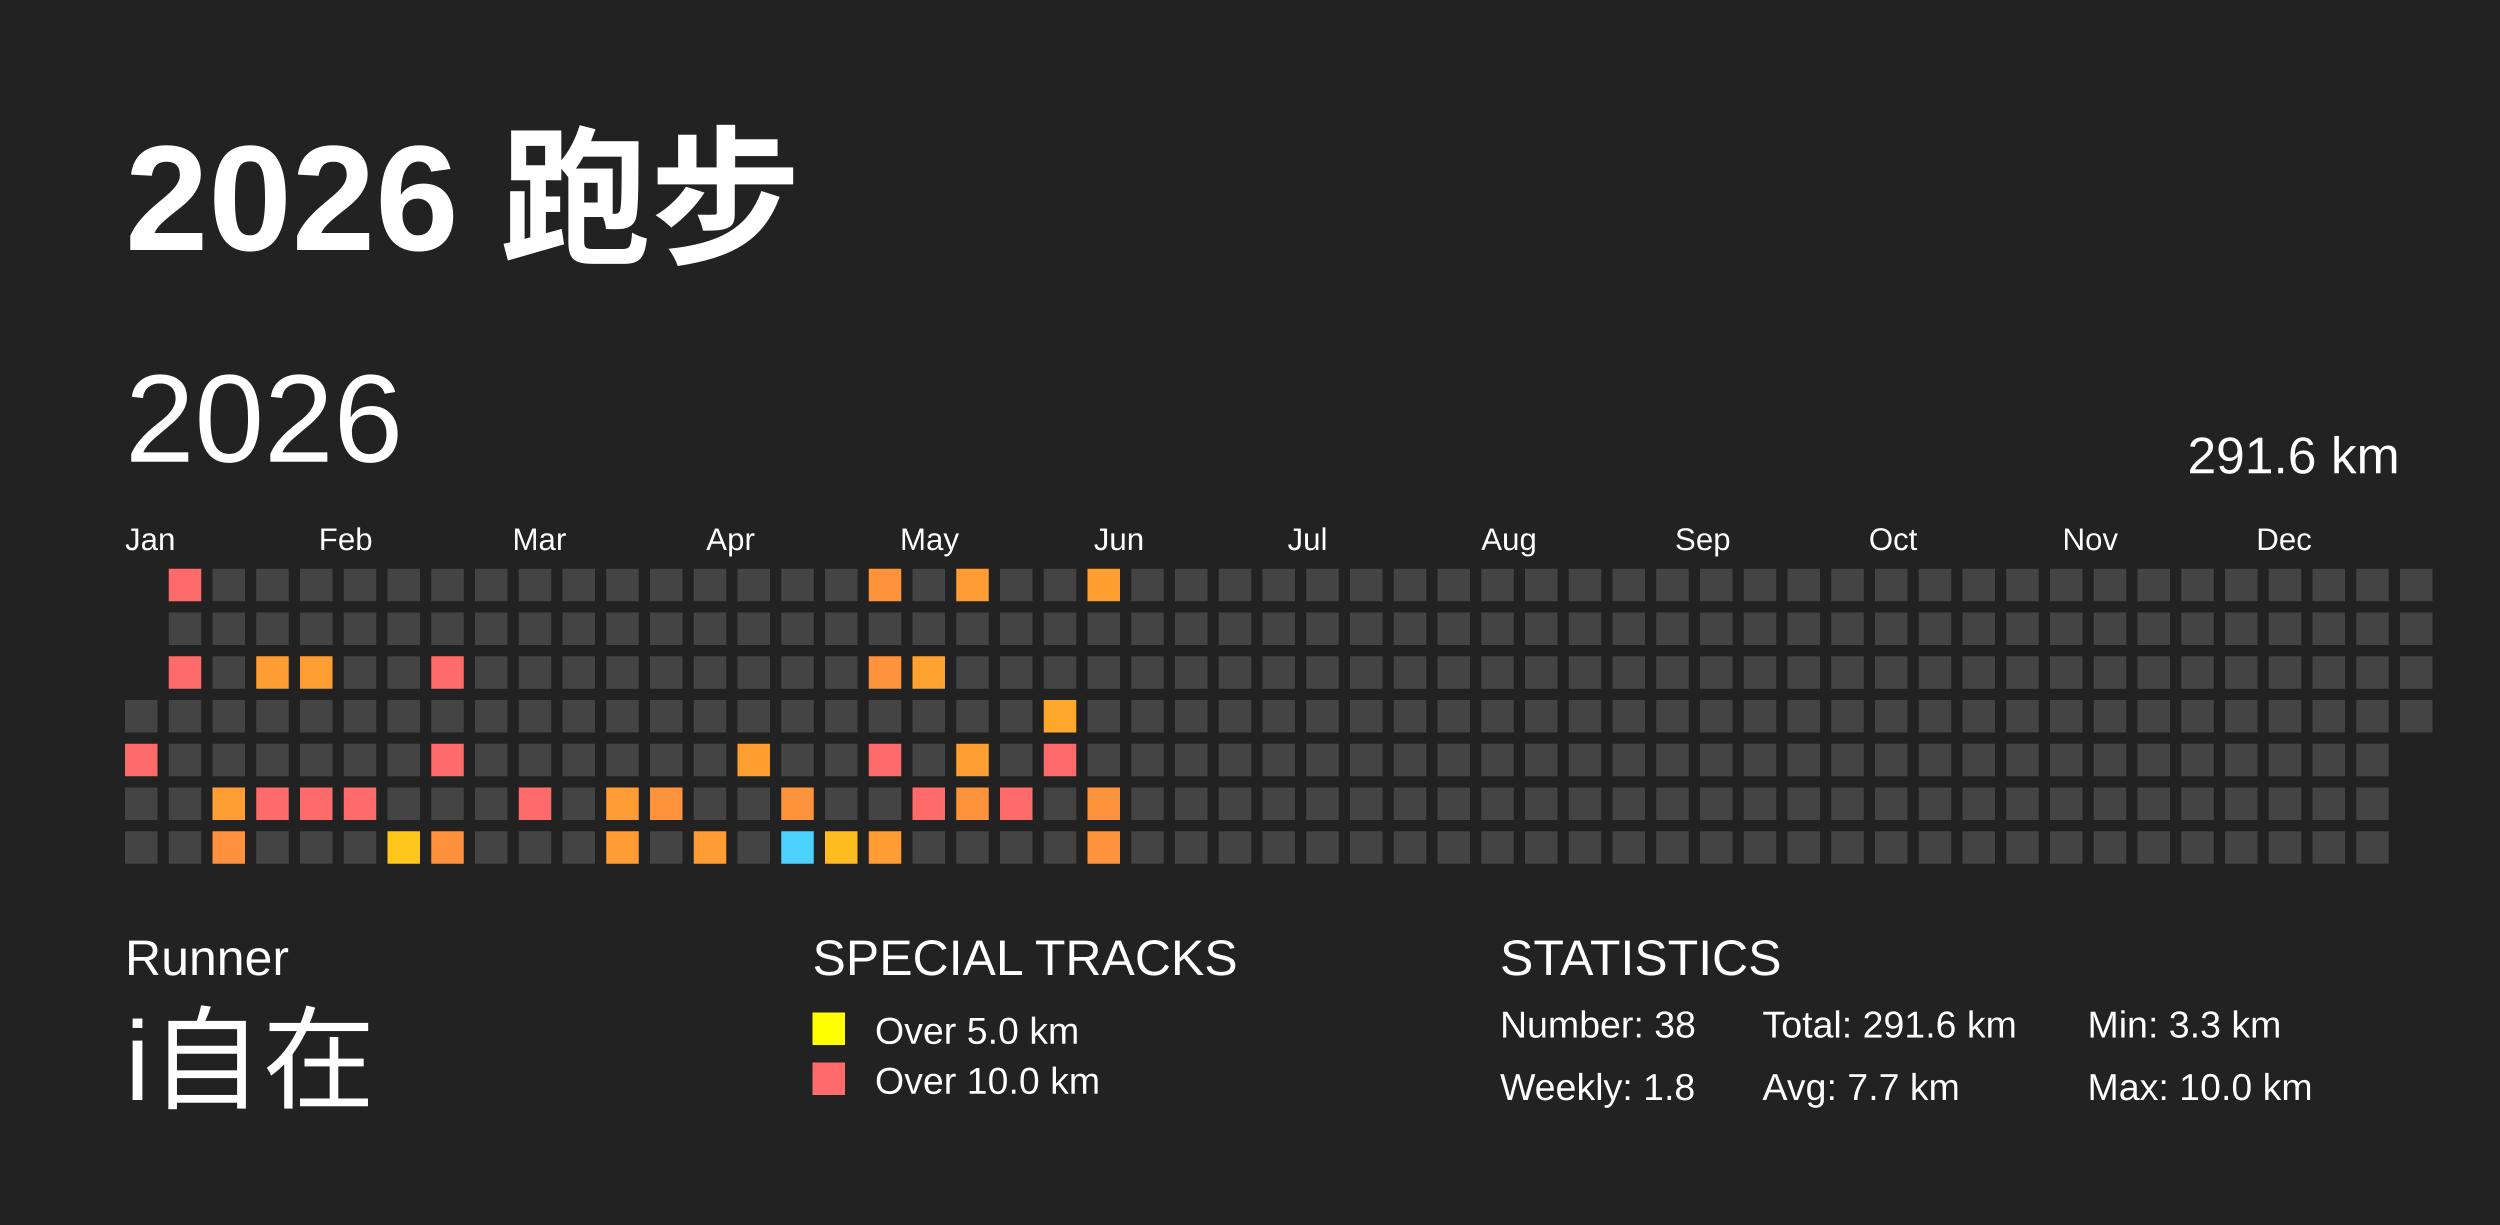
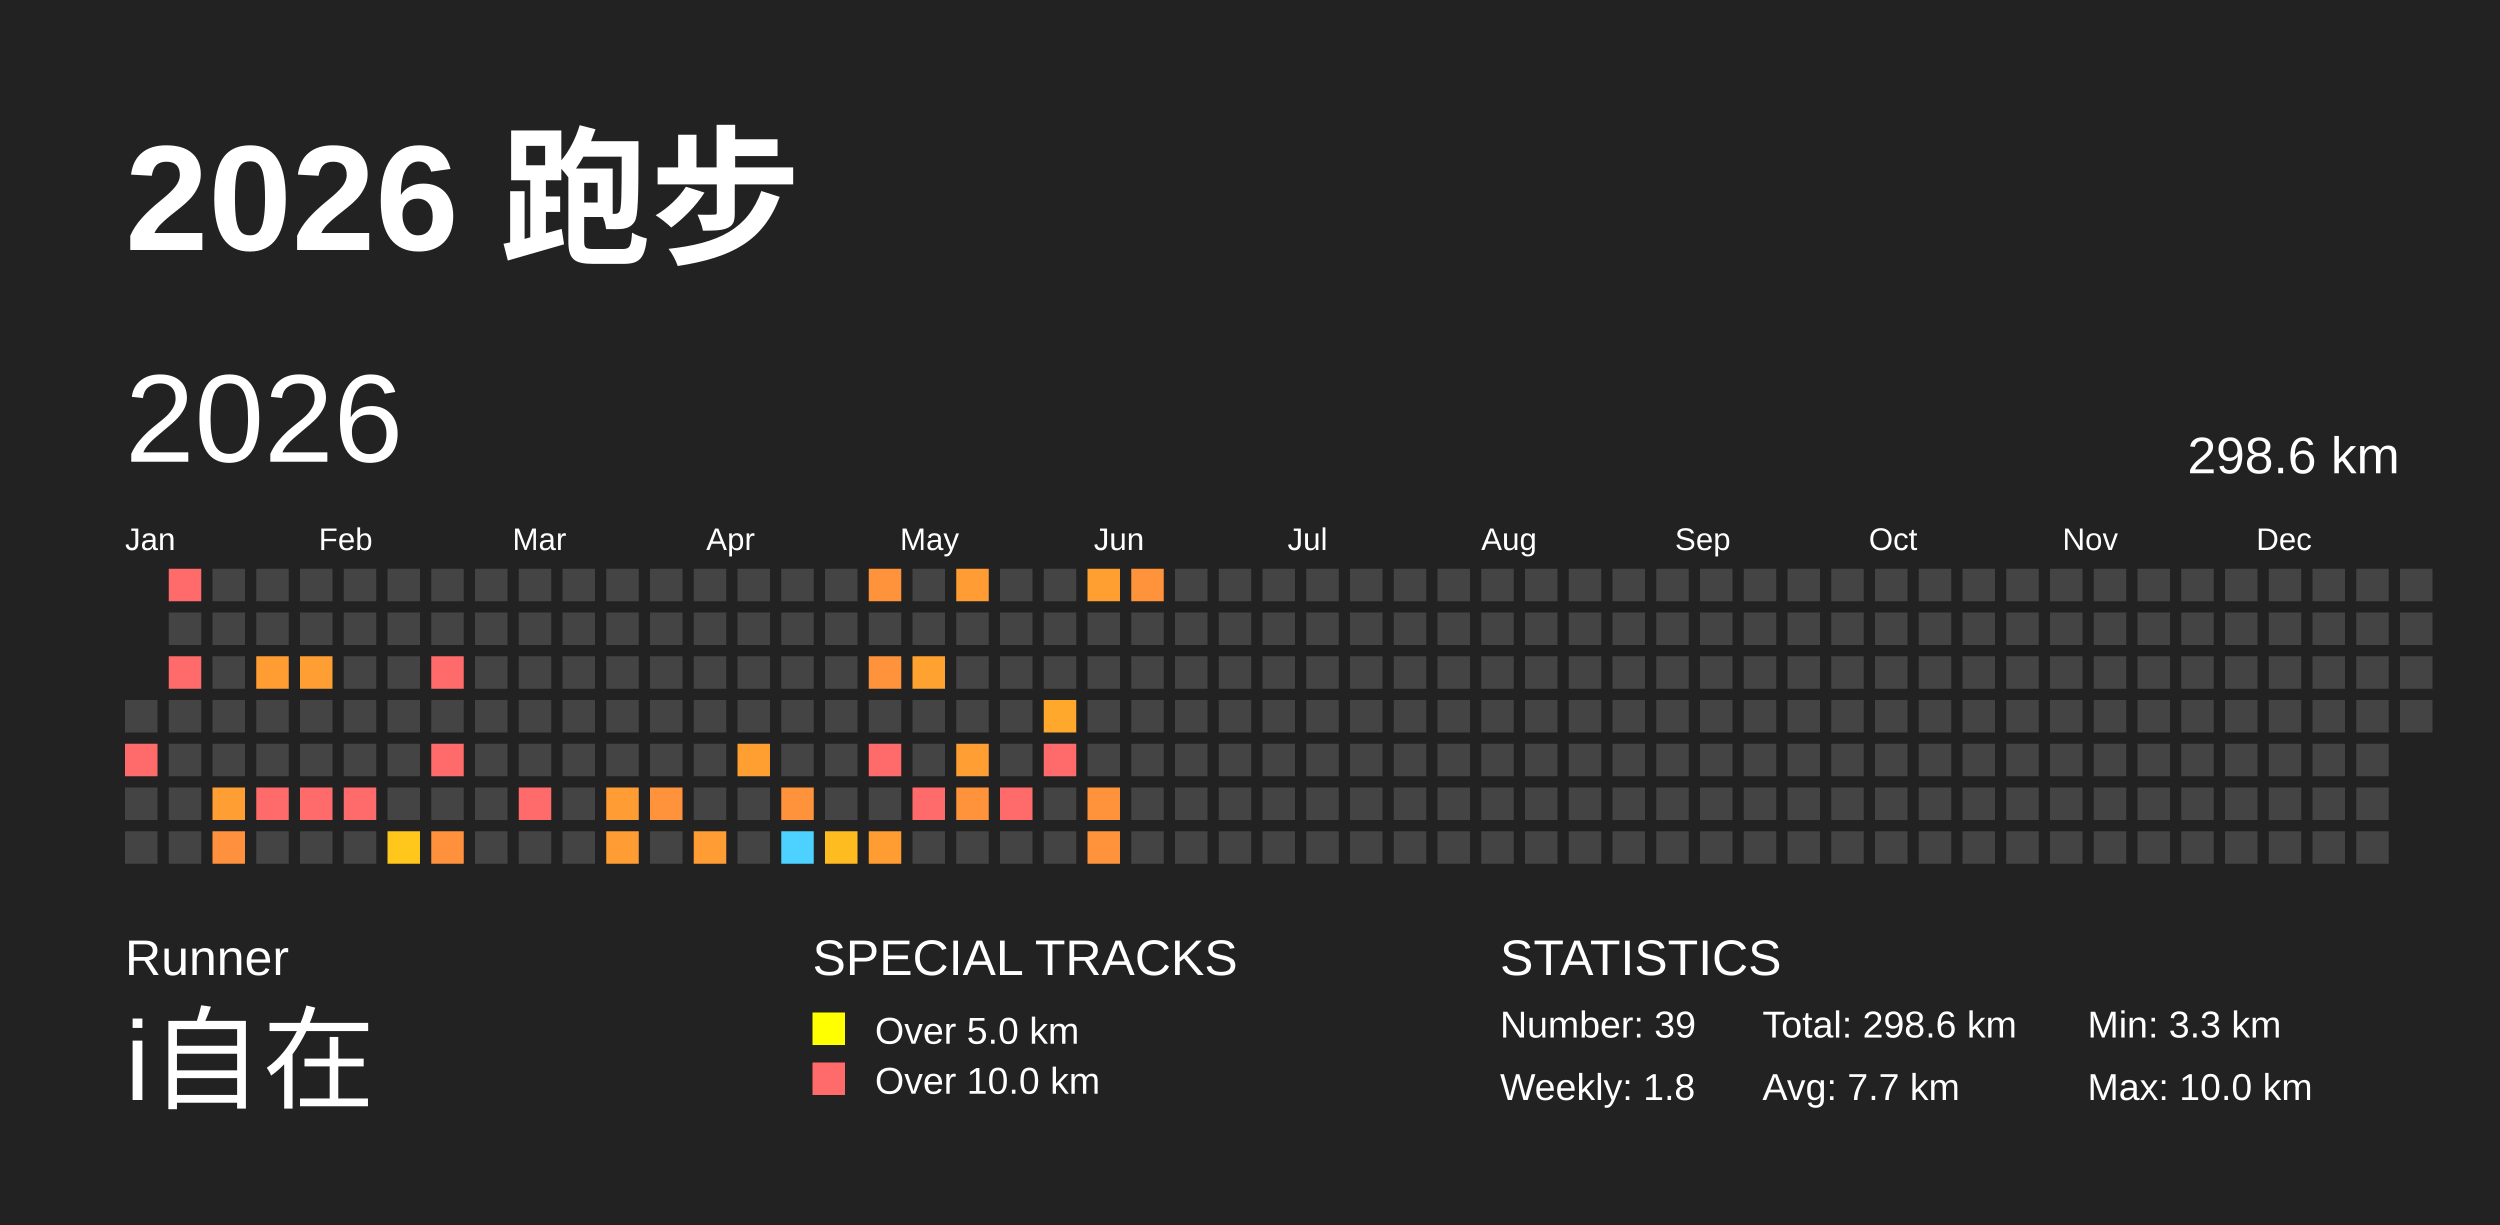
<svg xmlns="http://www.w3.org/2000/svg" baseProfile="full" height="98mm" version="1.1" viewBox="0,0,200,98" width="200mm">
  <defs />
  <rect fill="#222222" height="98" width="200" x="0" y="0" />
  <text fill="#FFFFFF" style="font-size:12px; font-family:Arial; font-weight:bold;" x="10" y="20">2026 跑步</text>
  <text fill="#FFFFFF" style="font-size:4px; font-family:Arial" x="10" y="78">Runner</text>
  <text fill="#FFFFFF" style="font-size:9px; font-family:Arial" x="10" y="88">i自在</text>
  <text fill="#FFFFFF" style="font-size:4px; font-family:Arial" x="65" y="78">SPECIAL TRACKS</text>
  <rect fill="#FFFF00" height="2.6" width="2.6" x="65" y="81" />
  <text fill="#FFFFFF" style="font-size:3px; font-family:Arial" x="70" y="83.5">Over 5.0 km</text>
  <rect fill="#FF6B6B" height="2.6" width="2.6" x="65" y="85" />
  <text fill="#FFFFFF" style="font-size:3px; font-family:Arial" x="70" y="87.5">Over 10.0 km</text>
  <text fill="#FFFFFF" style="font-size:4px; font-family:Arial" x="120" y="78">STATISTICS</text>
-   <text fill="#FFFFFF" style="font-size:3px; font-family:Arial" x="120" y="83">Number: 38</text>
+   <text fill="#FFFFFF" style="font-size:3px; font-family:Arial" x="120" y="83">Number: 39</text>
  <text fill="#FFFFFF" style="font-size:3px; font-family:Arial" x="120" y="88">Weekly: 1.8</text>
-   <text fill="#FFFFFF" style="font-size:3px; font-family:Arial" x="141" y="83">Total: 291.6 km</text>
+   <text fill="#FFFFFF" style="font-size:3px; font-family:Arial" x="141" y="83">Total: 298.6 km</text>
  <text fill="#FFFFFF" style="font-size:3px; font-family:Arial" x="141" y="88">Avg: 7.7 km</text>
  <text fill="#FFFFFF" style="font-size:3px; font-family:Arial" x="167" y="83">Min: 3.3 km</text>
  <text fill="#FFFFFF" style="font-size:3px; font-family:Arial" x="167" y="88">Max: 10.0 km</text>
  <text dominant-baseline="hanging" fill="#FFFFFF" style="font-size:10.0px; font-family:Arial;" x="10" y="30">2026</text>
-   <text dominant-baseline="hanging" fill="#FFFFFF" style="font-size:4.125px; font-family:Arial;" x="175" y="35">291.6 km</text>
+   <text dominant-baseline="hanging" fill="#FFFFFF" style="font-size:4.125px; font-family:Arial;" x="175" y="35">298.6 km</text>
  <text fill="#FFFFFF" style="font-size:2.5px; font-family:Arial" x="10.0" y="44">Jan</text>
  <text fill="#FFFFFF" style="font-size:2.5px; font-family:Arial" x="25.5" y="44">Feb</text>
  <text fill="#FFFFFF" style="font-size:2.5px; font-family:Arial" x="41.0" y="44">Mar</text>
  <text fill="#FFFFFF" style="font-size:2.5px; font-family:Arial" x="56.5" y="44">Apr</text>
  <text fill="#FFFFFF" style="font-size:2.5px; font-family:Arial" x="72.0" y="44">May</text>
  <text fill="#FFFFFF" style="font-size:2.5px; font-family:Arial" x="87.5" y="44">Jun</text>
  <text fill="#FFFFFF" style="font-size:2.5px; font-family:Arial" x="103.0" y="44">Jul</text>
  <text fill="#FFFFFF" style="font-size:2.5px; font-family:Arial" x="118.5" y="44">Aug</text>
  <text fill="#FFFFFF" style="font-size:2.5px; font-family:Arial" x="134.0" y="44">Sep</text>
  <text fill="#FFFFFF" style="font-size:2.5px; font-family:Arial" x="149.5" y="44">Oct</text>
  <text fill="#FFFFFF" style="font-size:2.5px; font-family:Arial" x="165.0" y="44">Nov</text>
  <text fill="#FFFFFF" style="font-size:2.5px; font-family:Arial" x="180.5" y="44">Dec</text>
  <rect fill="#444444" height="2.6" width="2.6" x="10.0" y="56.0" />
  <rect fill="#FF6B6B" height="2.6" width="2.6" x="10.0" y="59.5" />
  <rect fill="#444444" height="2.6" width="2.6" x="10.0" y="63.0" />
  <rect fill="#444444" height="2.6" width="2.6" x="10.0" y="66.5" />
  <rect fill="#FF6B6B" height="2.6" width="2.6" x="13.5" y="45.5" />
  <rect fill="#444444" height="2.6" width="2.6" x="13.5" y="49.0" />
  <rect fill="#FF6B6B" height="2.6" width="2.6" x="13.5" y="52.5" />
  <rect fill="#444444" height="2.6" width="2.6" x="13.5" y="56.0" />
  <rect fill="#444444" height="2.6" width="2.6" x="13.5" y="59.5" />
  <rect fill="#444444" height="2.6" width="2.6" x="13.5" y="63.0" />
  <rect fill="#444444" height="2.6" width="2.6" x="13.5" y="66.5" />
  <rect fill="#444444" height="2.6" width="2.6" x="17.0" y="45.5" />
  <rect fill="#444444" height="2.6" width="2.6" x="17.0" y="49.0" />
  <rect fill="#444444" height="2.6" width="2.6" x="17.0" y="52.5" />
  <rect fill="#444444" height="2.6" width="2.6" x="17.0" y="56.0" />
  <rect fill="#444444" height="2.6" width="2.6" x="17.0" y="59.5" />
  <rect fill="#ff9e33" height="2.6" width="2.6" x="17.0" y="63.0" />
  <rect fill="#ff903d" height="2.6" width="2.6" x="17.0" y="66.5" />
  <rect fill="#444444" height="2.6" width="2.6" x="20.5" y="45.5" />
  <rect fill="#444444" height="2.6" width="2.6" x="20.5" y="49.0" />
  <rect fill="#ff9d33" height="2.6" width="2.6" x="20.5" y="52.5" />
  <rect fill="#444444" height="2.6" width="2.6" x="20.5" y="56.0" />
  <rect fill="#444444" height="2.6" width="2.6" x="20.5" y="59.5" />
  <rect fill="#FF6B6B" height="2.6" width="2.6" x="20.5" y="63.0" />
  <rect fill="#444444" height="2.6" width="2.6" x="20.5" y="66.5" />
  <rect fill="#444444" height="2.6" width="2.6" x="24.0" y="45.5" />
  <rect fill="#444444" height="2.6" width="2.6" x="24.0" y="49.0" />
  <rect fill="#ff9e33" height="2.6" width="2.6" x="24.0" y="52.5" />
  <rect fill="#444444" height="2.6" width="2.6" x="24.0" y="56.0" />
  <rect fill="#444444" height="2.6" width="2.6" x="24.0" y="59.5" />
  <rect fill="#FF6B6B" height="2.6" width="2.6" x="24.0" y="63.0" />
  <rect fill="#444444" height="2.6" width="2.6" x="24.0" y="66.5" />
  <rect fill="#444444" height="2.6" width="2.6" x="27.5" y="45.5" />
  <rect fill="#444444" height="2.6" width="2.6" x="27.5" y="49.0" />
  <rect fill="#444444" height="2.6" width="2.6" x="27.5" y="52.5" />
  <rect fill="#444444" height="2.6" width="2.6" x="27.5" y="56.0" />
  <rect fill="#444444" height="2.6" width="2.6" x="27.5" y="59.5" />
  <rect fill="#FF6B6B" height="2.6" width="2.6" x="27.5" y="63.0" />
  <rect fill="#444444" height="2.6" width="2.6" x="27.5" y="66.5" />
  <rect fill="#444444" height="2.6" width="2.6" x="31.0" y="45.5" />
  <rect fill="#444444" height="2.6" width="2.6" x="31.0" y="49.0" />
  <rect fill="#444444" height="2.6" width="2.6" x="31.0" y="52.5" />
  <rect fill="#444444" height="2.6" width="2.6" x="31.0" y="56.0" />
  <rect fill="#444444" height="2.6" width="2.6" x="31.0" y="59.5" />
  <rect fill="#444444" height="2.6" width="2.6" x="31.0" y="63.0" />
  <rect fill="#ffc61b" height="2.6" width="2.6" x="31.0" y="66.5" />
  <rect fill="#444444" height="2.6" width="2.6" x="34.5" y="45.5" />
  <rect fill="#444444" height="2.6" width="2.6" x="34.5" y="49.0" />
  <rect fill="#FF6B6B" height="2.6" width="2.6" x="34.5" y="52.5" />
  <rect fill="#444444" height="2.6" width="2.6" x="34.5" y="56.0" />
  <rect fill="#FF6B6B" height="2.6" width="2.6" x="34.5" y="59.5" />
  <rect fill="#444444" height="2.6" width="2.6" x="34.5" y="63.0" />
  <rect fill="#ff913d" height="2.6" width="2.6" x="34.5" y="66.5" />
  <rect fill="#444444" height="2.6" width="2.6" x="38.0" y="45.5" />
  <rect fill="#444444" height="2.6" width="2.6" x="38.0" y="49.0" />
  <rect fill="#444444" height="2.6" width="2.6" x="38.0" y="52.5" />
  <rect fill="#444444" height="2.6" width="2.6" x="38.0" y="56.0" />
  <rect fill="#444444" height="2.6" width="2.6" x="38.0" y="59.5" />
  <rect fill="#444444" height="2.6" width="2.6" x="38.0" y="63.0" />
  <rect fill="#444444" height="2.6" width="2.6" x="38.0" y="66.5" />
  <rect fill="#444444" height="2.6" width="2.6" x="41.5" y="45.5" />
  <rect fill="#444444" height="2.6" width="2.6" x="41.5" y="49.0" />
  <rect fill="#444444" height="2.6" width="2.6" x="41.5" y="52.5" />
  <rect fill="#444444" height="2.6" width="2.6" x="41.5" y="56.0" />
  <rect fill="#444444" height="2.6" width="2.6" x="41.5" y="59.5" />
  <rect fill="#FF6B6B" height="2.6" width="2.6" x="41.5" y="63.0" />
  <rect fill="#444444" height="2.6" width="2.6" x="41.5" y="66.5" />
  <rect fill="#444444" height="2.6" width="2.6" x="45.0" y="45.5" />
  <rect fill="#444444" height="2.6" width="2.6" x="45.0" y="49.0" />
  <rect fill="#444444" height="2.6" width="2.6" x="45.0" y="52.5" />
  <rect fill="#444444" height="2.6" width="2.6" x="45.0" y="56.0" />
  <rect fill="#444444" height="2.6" width="2.6" x="45.0" y="59.5" />
  <rect fill="#444444" height="2.6" width="2.6" x="45.0" y="63.0" />
  <rect fill="#444444" height="2.6" width="2.6" x="45.0" y="66.5" />
  <rect fill="#444444" height="2.6" width="2.6" x="48.5" y="45.5" />
  <rect fill="#444444" height="2.6" width="2.6" x="48.5" y="49.0" />
  <rect fill="#444444" height="2.6" width="2.6" x="48.5" y="52.5" />
  <rect fill="#444444" height="2.6" width="2.6" x="48.5" y="56.0" />
  <rect fill="#444444" height="2.6" width="2.6" x="48.5" y="59.5" />
  <rect fill="#ff9c34" height="2.6" width="2.6" x="48.5" y="63.0" />
  <rect fill="#ff9d34" height="2.6" width="2.6" x="48.5" y="66.5" />
  <rect fill="#444444" height="2.6" width="2.6" x="52.0" y="45.5" />
  <rect fill="#444444" height="2.6" width="2.6" x="52.0" y="49.0" />
  <rect fill="#444444" height="2.6" width="2.6" x="52.0" y="52.5" />
  <rect fill="#444444" height="2.6" width="2.6" x="52.0" y="56.0" />
  <rect fill="#444444" height="2.6" width="2.6" x="52.0" y="59.5" />
  <rect fill="#ff933b" height="2.6" width="2.6" x="52.0" y="63.0" />
  <rect fill="#444444" height="2.6" width="2.6" x="52.0" y="66.5" />
  <rect fill="#444444" height="2.6" width="2.6" x="55.5" y="45.5" />
  <rect fill="#444444" height="2.6" width="2.6" x="55.5" y="49.0" />
  <rect fill="#444444" height="2.6" width="2.6" x="55.5" y="52.5" />
  <rect fill="#444444" height="2.6" width="2.6" x="55.5" y="56.0" />
  <rect fill="#444444" height="2.6" width="2.6" x="55.5" y="59.5" />
  <rect fill="#444444" height="2.6" width="2.6" x="55.5" y="63.0" />
  <rect fill="#ff9c34" height="2.6" width="2.6" x="55.5" y="66.5" />
  <rect fill="#444444" height="2.6" width="2.6" x="59.0" y="45.5" />
  <rect fill="#444444" height="2.6" width="2.6" x="59.0" y="49.0" />
  <rect fill="#444444" height="2.6" width="2.6" x="59.0" y="52.5" />
  <rect fill="#444444" height="2.6" width="2.6" x="59.0" y="56.0" />
  <rect fill="#ff9f32" height="2.6" width="2.6" x="59.0" y="59.5" />
  <rect fill="#444444" height="2.6" width="2.6" x="59.0" y="63.0" />
  <rect fill="#444444" height="2.6" width="2.6" x="59.0" y="66.5" />
  <rect fill="#444444" height="2.6" width="2.6" x="62.5" y="45.5" />
  <rect fill="#444444" height="2.6" width="2.6" x="62.5" y="49.0" />
  <rect fill="#444444" height="2.6" width="2.6" x="62.5" y="52.5" />
  <rect fill="#444444" height="2.6" width="2.6" x="62.5" y="56.0" />
  <rect fill="#444444" height="2.6" width="2.6" x="62.5" y="59.5" />
  <rect fill="#ff933b" height="2.6" width="2.6" x="62.5" y="63.0" />
  <rect fill="#4dd2ff" height="2.6" width="2.6" x="62.5" y="66.5" />
  <rect fill="#444444" height="2.6" width="2.6" x="66.0" y="45.5" />
  <rect fill="#444444" height="2.6" width="2.6" x="66.0" y="49.0" />
  <rect fill="#444444" height="2.6" width="2.6" x="66.0" y="52.5" />
  <rect fill="#444444" height="2.6" width="2.6" x="66.0" y="56.0" />
  <rect fill="#444444" height="2.6" width="2.6" x="66.0" y="59.5" />
  <rect fill="#444444" height="2.6" width="2.6" x="66.0" y="63.0" />
  <rect fill="#ffbc20" height="2.6" width="2.6" x="66.0" y="66.5" />
  <rect fill="#ff933b" height="2.6" width="2.6" x="69.5" y="45.5" />
  <rect fill="#444444" height="2.6" width="2.6" x="69.5" y="49.0" />
  <rect fill="#ff933b" height="2.6" width="2.6" x="69.5" y="52.5" />
  <rect fill="#444444" height="2.6" width="2.6" x="69.5" y="56.0" />
  <rect fill="#FF6B6B" height="2.6" width="2.6" x="69.5" y="59.5" />
  <rect fill="#444444" height="2.6" width="2.6" x="69.5" y="63.0" />
  <rect fill="#ff9d33" height="2.6" width="2.6" x="69.5" y="66.5" />
  <rect fill="#444444" height="2.6" width="2.6" x="73.0" y="45.5" />
  <rect fill="#444444" height="2.6" width="2.6" x="73.0" y="49.0" />
  <rect fill="#ffa230" height="2.6" width="2.6" x="73.0" y="52.5" />
  <rect fill="#444444" height="2.6" width="2.6" x="73.0" y="56.0" />
  <rect fill="#444444" height="2.6" width="2.6" x="73.0" y="59.5" />
  <rect fill="#FF6B6B" height="2.6" width="2.6" x="73.0" y="63.0" />
  <rect fill="#444444" height="2.6" width="2.6" x="73.0" y="66.5" />
  <rect fill="#ff9d34" height="2.6" width="2.6" x="76.5" y="45.5" />
  <rect fill="#444444" height="2.6" width="2.6" x="76.5" y="49.0" />
  <rect fill="#444444" height="2.6" width="2.6" x="76.5" y="52.5" />
  <rect fill="#444444" height="2.6" width="2.6" x="76.5" y="56.0" />
  <rect fill="#ff9e33" height="2.6" width="2.6" x="76.5" y="59.5" />
  <rect fill="#ff933b" height="2.6" width="2.6" x="76.5" y="63.0" />
  <rect fill="#444444" height="2.6" width="2.6" x="76.5" y="66.5" />
  <rect fill="#444444" height="2.6" width="2.6" x="80.0" y="45.5" />
  <rect fill="#444444" height="2.6" width="2.6" x="80.0" y="49.0" />
  <rect fill="#444444" height="2.6" width="2.6" x="80.0" y="52.5" />
  <rect fill="#444444" height="2.6" width="2.6" x="80.0" y="56.0" />
  <rect fill="#444444" height="2.6" width="2.6" x="80.0" y="59.5" />
  <rect fill="#FF6B6B" height="2.6" width="2.6" x="80.0" y="63.0" />
  <rect fill="#444444" height="2.6" width="2.6" x="80.0" y="66.5" />
  <rect fill="#444444" height="2.6" width="2.6" x="83.5" y="45.5" />
  <rect fill="#444444" height="2.6" width="2.6" x="83.5" y="49.0" />
  <rect fill="#444444" height="2.6" width="2.6" x="83.5" y="52.5" />
  <rect fill="#ffa82c" height="2.6" width="2.6" x="83.5" y="56.0" />
  <rect fill="#FF6B6B" height="2.6" width="2.6" x="83.5" y="59.5" />
  <rect fill="#444444" height="2.6" width="2.6" x="83.5" y="63.0" />
  <rect fill="#444444" height="2.6" width="2.6" x="83.5" y="66.5" />
  <rect fill="#ff9f32" height="2.6" width="2.6" x="87.0" y="45.5" />
  <rect fill="#444444" height="2.6" width="2.6" x="87.0" y="49.0" />
  <rect fill="#444444" height="2.6" width="2.6" x="87.0" y="52.5" />
  <rect fill="#444444" height="2.6" width="2.6" x="87.0" y="56.0" />
  <rect fill="#444444" height="2.6" width="2.6" x="87.0" y="59.5" />
  <rect fill="#ff933b" height="2.6" width="2.6" x="87.0" y="63.0" />
  <rect fill="#ff933b" height="2.6" width="2.6" x="87.0" y="66.5" />
-   <rect fill="#444444" height="2.6" width="2.6" x="90.5" y="45.5" />
+   <rect fill="#ff933b" height="2.6" width="2.6" x="90.5" y="45.5" />
  <rect fill="#444444" height="2.6" width="2.6" x="90.5" y="49.0" />
  <rect fill="#444444" height="2.6" width="2.6" x="90.5" y="52.5" />
  <rect fill="#444444" height="2.6" width="2.6" x="90.5" y="56.0" />
  <rect fill="#444444" height="2.6" width="2.6" x="90.5" y="59.5" />
  <rect fill="#444444" height="2.6" width="2.6" x="90.5" y="63.0" />
  <rect fill="#444444" height="2.6" width="2.6" x="90.5" y="66.5" />
  <rect fill="#444444" height="2.6" width="2.6" x="94.0" y="45.5" />
  <rect fill="#444444" height="2.6" width="2.6" x="94.0" y="49.0" />
  <rect fill="#444444" height="2.6" width="2.6" x="94.0" y="52.5" />
  <rect fill="#444444" height="2.6" width="2.6" x="94.0" y="56.0" />
  <rect fill="#444444" height="2.6" width="2.6" x="94.0" y="59.5" />
  <rect fill="#444444" height="2.6" width="2.6" x="94.0" y="63.0" />
  <rect fill="#444444" height="2.6" width="2.6" x="94.0" y="66.5" />
  <rect fill="#444444" height="2.6" width="2.6" x="97.5" y="45.5" />
  <rect fill="#444444" height="2.6" width="2.6" x="97.5" y="49.0" />
  <rect fill="#444444" height="2.6" width="2.6" x="97.5" y="52.5" />
  <rect fill="#444444" height="2.6" width="2.6" x="97.5" y="56.0" />
  <rect fill="#444444" height="2.6" width="2.6" x="97.5" y="59.5" />
  <rect fill="#444444" height="2.6" width="2.6" x="97.5" y="63.0" />
  <rect fill="#444444" height="2.6" width="2.6" x="97.5" y="66.5" />
  <rect fill="#444444" height="2.6" width="2.6" x="101.0" y="45.5" />
  <rect fill="#444444" height="2.6" width="2.6" x="101.0" y="49.0" />
  <rect fill="#444444" height="2.6" width="2.6" x="101.0" y="52.5" />
  <rect fill="#444444" height="2.6" width="2.6" x="101.0" y="56.0" />
  <rect fill="#444444" height="2.6" width="2.6" x="101.0" y="59.5" />
  <rect fill="#444444" height="2.6" width="2.6" x="101.0" y="63.0" />
  <rect fill="#444444" height="2.6" width="2.6" x="101.0" y="66.5" />
  <rect fill="#444444" height="2.6" width="2.6" x="104.5" y="45.5" />
  <rect fill="#444444" height="2.6" width="2.6" x="104.5" y="49.0" />
  <rect fill="#444444" height="2.6" width="2.6" x="104.5" y="52.5" />
  <rect fill="#444444" height="2.6" width="2.6" x="104.5" y="56.0" />
  <rect fill="#444444" height="2.6" width="2.6" x="104.5" y="59.5" />
  <rect fill="#444444" height="2.6" width="2.6" x="104.5" y="63.0" />
  <rect fill="#444444" height="2.6" width="2.6" x="104.5" y="66.5" />
  <rect fill="#444444" height="2.6" width="2.6" x="108.0" y="45.5" />
  <rect fill="#444444" height="2.6" width="2.6" x="108.0" y="49.0" />
  <rect fill="#444444" height="2.6" width="2.6" x="108.0" y="52.5" />
  <rect fill="#444444" height="2.6" width="2.6" x="108.0" y="56.0" />
  <rect fill="#444444" height="2.6" width="2.6" x="108.0" y="59.5" />
  <rect fill="#444444" height="2.6" width="2.6" x="108.0" y="63.0" />
  <rect fill="#444444" height="2.6" width="2.6" x="108.0" y="66.5" />
  <rect fill="#444444" height="2.6" width="2.6" x="111.5" y="45.5" />
  <rect fill="#444444" height="2.6" width="2.6" x="111.5" y="49.0" />
  <rect fill="#444444" height="2.6" width="2.6" x="111.5" y="52.5" />
  <rect fill="#444444" height="2.6" width="2.6" x="111.5" y="56.0" />
  <rect fill="#444444" height="2.6" width="2.6" x="111.5" y="59.5" />
  <rect fill="#444444" height="2.6" width="2.6" x="111.5" y="63.0" />
  <rect fill="#444444" height="2.6" width="2.6" x="111.5" y="66.5" />
  <rect fill="#444444" height="2.6" width="2.6" x="115.0" y="45.5" />
  <rect fill="#444444" height="2.6" width="2.6" x="115.0" y="49.0" />
  <rect fill="#444444" height="2.6" width="2.6" x="115.0" y="52.5" />
  <rect fill="#444444" height="2.6" width="2.6" x="115.0" y="56.0" />
  <rect fill="#444444" height="2.6" width="2.6" x="115.0" y="59.5" />
  <rect fill="#444444" height="2.6" width="2.6" x="115.0" y="63.0" />
  <rect fill="#444444" height="2.6" width="2.6" x="115.0" y="66.5" />
  <rect fill="#444444" height="2.6" width="2.6" x="118.5" y="45.5" />
  <rect fill="#444444" height="2.6" width="2.6" x="118.5" y="49.0" />
  <rect fill="#444444" height="2.6" width="2.6" x="118.5" y="52.5" />
  <rect fill="#444444" height="2.6" width="2.6" x="118.5" y="56.0" />
  <rect fill="#444444" height="2.6" width="2.6" x="118.5" y="59.5" />
  <rect fill="#444444" height="2.6" width="2.6" x="118.5" y="63.0" />
  <rect fill="#444444" height="2.6" width="2.6" x="118.5" y="66.5" />
  <rect fill="#444444" height="2.6" width="2.6" x="122.0" y="45.5" />
  <rect fill="#444444" height="2.6" width="2.6" x="122.0" y="49.0" />
  <rect fill="#444444" height="2.6" width="2.6" x="122.0" y="52.5" />
  <rect fill="#444444" height="2.6" width="2.6" x="122.0" y="56.0" />
  <rect fill="#444444" height="2.6" width="2.6" x="122.0" y="59.5" />
  <rect fill="#444444" height="2.6" width="2.6" x="122.0" y="63.0" />
  <rect fill="#444444" height="2.6" width="2.6" x="122.0" y="66.5" />
  <rect fill="#444444" height="2.6" width="2.6" x="125.5" y="45.5" />
  <rect fill="#444444" height="2.6" width="2.6" x="125.5" y="49.0" />
  <rect fill="#444444" height="2.6" width="2.6" x="125.5" y="52.5" />
  <rect fill="#444444" height="2.6" width="2.6" x="125.5" y="56.0" />
  <rect fill="#444444" height="2.6" width="2.6" x="125.5" y="59.5" />
  <rect fill="#444444" height="2.6" width="2.6" x="125.5" y="63.0" />
  <rect fill="#444444" height="2.6" width="2.6" x="125.5" y="66.5" />
  <rect fill="#444444" height="2.6" width="2.6" x="129.0" y="45.5" />
  <rect fill="#444444" height="2.6" width="2.6" x="129.0" y="49.0" />
  <rect fill="#444444" height="2.6" width="2.6" x="129.0" y="52.5" />
  <rect fill="#444444" height="2.6" width="2.6" x="129.0" y="56.0" />
  <rect fill="#444444" height="2.6" width="2.6" x="129.0" y="59.5" />
  <rect fill="#444444" height="2.6" width="2.6" x="129.0" y="63.0" />
  <rect fill="#444444" height="2.6" width="2.6" x="129.0" y="66.5" />
  <rect fill="#444444" height="2.6" width="2.6" x="132.5" y="45.5" />
  <rect fill="#444444" height="2.6" width="2.6" x="132.5" y="49.0" />
  <rect fill="#444444" height="2.6" width="2.6" x="132.5" y="52.5" />
  <rect fill="#444444" height="2.6" width="2.6" x="132.5" y="56.0" />
  <rect fill="#444444" height="2.6" width="2.6" x="132.5" y="59.5" />
  <rect fill="#444444" height="2.6" width="2.6" x="132.5" y="63.0" />
  <rect fill="#444444" height="2.6" width="2.6" x="132.5" y="66.5" />
  <rect fill="#444444" height="2.6" width="2.6" x="136.0" y="45.5" />
  <rect fill="#444444" height="2.6" width="2.6" x="136.0" y="49.0" />
  <rect fill="#444444" height="2.6" width="2.6" x="136.0" y="52.5" />
  <rect fill="#444444" height="2.6" width="2.6" x="136.0" y="56.0" />
  <rect fill="#444444" height="2.6" width="2.6" x="136.0" y="59.5" />
  <rect fill="#444444" height="2.6" width="2.6" x="136.0" y="63.0" />
  <rect fill="#444444" height="2.6" width="2.6" x="136.0" y="66.5" />
  <rect fill="#444444" height="2.6" width="2.6" x="139.5" y="45.5" />
  <rect fill="#444444" height="2.6" width="2.6" x="139.5" y="49.0" />
  <rect fill="#444444" height="2.6" width="2.6" x="139.5" y="52.5" />
  <rect fill="#444444" height="2.6" width="2.6" x="139.5" y="56.0" />
  <rect fill="#444444" height="2.6" width="2.6" x="139.5" y="59.5" />
  <rect fill="#444444" height="2.6" width="2.6" x="139.5" y="63.0" />
  <rect fill="#444444" height="2.6" width="2.6" x="139.5" y="66.5" />
  <rect fill="#444444" height="2.6" width="2.6" x="143.0" y="45.5" />
  <rect fill="#444444" height="2.6" width="2.6" x="143.0" y="49.0" />
  <rect fill="#444444" height="2.6" width="2.6" x="143.0" y="52.5" />
  <rect fill="#444444" height="2.6" width="2.6" x="143.0" y="56.0" />
  <rect fill="#444444" height="2.6" width="2.6" x="143.0" y="59.5" />
  <rect fill="#444444" height="2.6" width="2.6" x="143.0" y="63.0" />
  <rect fill="#444444" height="2.6" width="2.6" x="143.0" y="66.5" />
  <rect fill="#444444" height="2.6" width="2.6" x="146.5" y="45.5" />
  <rect fill="#444444" height="2.6" width="2.6" x="146.5" y="49.0" />
  <rect fill="#444444" height="2.6" width="2.6" x="146.5" y="52.5" />
  <rect fill="#444444" height="2.6" width="2.6" x="146.5" y="56.0" />
  <rect fill="#444444" height="2.6" width="2.6" x="146.5" y="59.5" />
  <rect fill="#444444" height="2.6" width="2.6" x="146.5" y="63.0" />
  <rect fill="#444444" height="2.6" width="2.6" x="146.5" y="66.5" />
  <rect fill="#444444" height="2.6" width="2.6" x="150.0" y="45.5" />
  <rect fill="#444444" height="2.6" width="2.6" x="150.0" y="49.0" />
  <rect fill="#444444" height="2.6" width="2.6" x="150.0" y="52.5" />
  <rect fill="#444444" height="2.6" width="2.6" x="150.0" y="56.0" />
  <rect fill="#444444" height="2.6" width="2.6" x="150.0" y="59.5" />
  <rect fill="#444444" height="2.6" width="2.6" x="150.0" y="63.0" />
  <rect fill="#444444" height="2.6" width="2.6" x="150.0" y="66.5" />
  <rect fill="#444444" height="2.6" width="2.6" x="153.5" y="45.5" />
  <rect fill="#444444" height="2.6" width="2.6" x="153.5" y="49.0" />
  <rect fill="#444444" height="2.6" width="2.6" x="153.5" y="52.5" />
  <rect fill="#444444" height="2.6" width="2.6" x="153.5" y="56.0" />
  <rect fill="#444444" height="2.6" width="2.6" x="153.5" y="59.5" />
  <rect fill="#444444" height="2.6" width="2.6" x="153.5" y="63.0" />
  <rect fill="#444444" height="2.6" width="2.6" x="153.5" y="66.5" />
  <rect fill="#444444" height="2.6" width="2.6" x="157.0" y="45.5" />
  <rect fill="#444444" height="2.6" width="2.6" x="157.0" y="49.0" />
  <rect fill="#444444" height="2.6" width="2.6" x="157.0" y="52.5" />
  <rect fill="#444444" height="2.6" width="2.6" x="157.0" y="56.0" />
  <rect fill="#444444" height="2.6" width="2.6" x="157.0" y="59.5" />
  <rect fill="#444444" height="2.6" width="2.6" x="157.0" y="63.0" />
  <rect fill="#444444" height="2.6" width="2.6" x="157.0" y="66.5" />
  <rect fill="#444444" height="2.6" width="2.6" x="160.5" y="45.5" />
  <rect fill="#444444" height="2.6" width="2.6" x="160.5" y="49.0" />
  <rect fill="#444444" height="2.6" width="2.6" x="160.5" y="52.5" />
  <rect fill="#444444" height="2.6" width="2.6" x="160.5" y="56.0" />
  <rect fill="#444444" height="2.6" width="2.6" x="160.5" y="59.5" />
  <rect fill="#444444" height="2.6" width="2.6" x="160.5" y="63.0" />
  <rect fill="#444444" height="2.6" width="2.6" x="160.5" y="66.5" />
  <rect fill="#444444" height="2.6" width="2.6" x="164.0" y="45.5" />
  <rect fill="#444444" height="2.6" width="2.6" x="164.0" y="49.0" />
  <rect fill="#444444" height="2.6" width="2.6" x="164.0" y="52.5" />
  <rect fill="#444444" height="2.6" width="2.6" x="164.0" y="56.0" />
  <rect fill="#444444" height="2.6" width="2.6" x="164.0" y="59.5" />
  <rect fill="#444444" height="2.6" width="2.6" x="164.0" y="63.0" />
  <rect fill="#444444" height="2.6" width="2.6" x="164.0" y="66.5" />
  <rect fill="#444444" height="2.6" width="2.6" x="167.5" y="45.5" />
  <rect fill="#444444" height="2.6" width="2.6" x="167.5" y="49.0" />
  <rect fill="#444444" height="2.6" width="2.6" x="167.5" y="52.5" />
  <rect fill="#444444" height="2.6" width="2.6" x="167.5" y="56.0" />
  <rect fill="#444444" height="2.6" width="2.6" x="167.5" y="59.5" />
  <rect fill="#444444" height="2.6" width="2.6" x="167.5" y="63.0" />
  <rect fill="#444444" height="2.6" width="2.6" x="167.5" y="66.5" />
  <rect fill="#444444" height="2.6" width="2.6" x="171.0" y="45.5" />
  <rect fill="#444444" height="2.6" width="2.6" x="171.0" y="49.0" />
  <rect fill="#444444" height="2.6" width="2.6" x="171.0" y="52.5" />
  <rect fill="#444444" height="2.6" width="2.6" x="171.0" y="56.0" />
  <rect fill="#444444" height="2.6" width="2.6" x="171.0" y="59.5" />
  <rect fill="#444444" height="2.6" width="2.6" x="171.0" y="63.0" />
  <rect fill="#444444" height="2.6" width="2.6" x="171.0" y="66.5" />
  <rect fill="#444444" height="2.6" width="2.6" x="174.5" y="45.5" />
  <rect fill="#444444" height="2.6" width="2.6" x="174.5" y="49.0" />
  <rect fill="#444444" height="2.6" width="2.6" x="174.5" y="52.5" />
  <rect fill="#444444" height="2.6" width="2.6" x="174.5" y="56.0" />
  <rect fill="#444444" height="2.6" width="2.6" x="174.5" y="59.5" />
  <rect fill="#444444" height="2.6" width="2.6" x="174.5" y="63.0" />
  <rect fill="#444444" height="2.6" width="2.6" x="174.5" y="66.5" />
  <rect fill="#444444" height="2.6" width="2.6" x="178.0" y="45.5" />
  <rect fill="#444444" height="2.6" width="2.6" x="178.0" y="49.0" />
  <rect fill="#444444" height="2.6" width="2.6" x="178.0" y="52.5" />
  <rect fill="#444444" height="2.6" width="2.6" x="178.0" y="56.0" />
  <rect fill="#444444" height="2.6" width="2.6" x="178.0" y="59.5" />
  <rect fill="#444444" height="2.6" width="2.6" x="178.0" y="63.0" />
  <rect fill="#444444" height="2.6" width="2.6" x="178.0" y="66.5" />
  <rect fill="#444444" height="2.6" width="2.6" x="181.5" y="45.5" />
  <rect fill="#444444" height="2.6" width="2.6" x="181.5" y="49.0" />
  <rect fill="#444444" height="2.6" width="2.6" x="181.5" y="52.5" />
  <rect fill="#444444" height="2.6" width="2.6" x="181.5" y="56.0" />
  <rect fill="#444444" height="2.6" width="2.6" x="181.5" y="59.5" />
  <rect fill="#444444" height="2.6" width="2.6" x="181.5" y="63.0" />
  <rect fill="#444444" height="2.6" width="2.6" x="181.5" y="66.5" />
  <rect fill="#444444" height="2.6" width="2.6" x="185.0" y="45.5" />
  <rect fill="#444444" height="2.6" width="2.6" x="185.0" y="49.0" />
  <rect fill="#444444" height="2.6" width="2.6" x="185.0" y="52.5" />
  <rect fill="#444444" height="2.6" width="2.6" x="185.0" y="56.0" />
  <rect fill="#444444" height="2.6" width="2.6" x="185.0" y="59.5" />
  <rect fill="#444444" height="2.6" width="2.6" x="185.0" y="63.0" />
  <rect fill="#444444" height="2.6" width="2.6" x="185.0" y="66.5" />
  <rect fill="#444444" height="2.6" width="2.6" x="188.5" y="45.5" />
  <rect fill="#444444" height="2.6" width="2.6" x="188.5" y="49.0" />
  <rect fill="#444444" height="2.6" width="2.6" x="188.5" y="52.5" />
  <rect fill="#444444" height="2.6" width="2.6" x="188.5" y="56.0" />
  <rect fill="#444444" height="2.6" width="2.6" x="188.5" y="59.5" />
  <rect fill="#444444" height="2.6" width="2.6" x="188.5" y="63.0" />
  <rect fill="#444444" height="2.6" width="2.6" x="188.5" y="66.5" />
  <rect fill="#444444" height="2.6" width="2.6" x="192.0" y="45.5" />
  <rect fill="#444444" height="2.6" width="2.6" x="192.0" y="49.0" />
  <rect fill="#444444" height="2.6" width="2.6" x="192.0" y="52.5" />
  <rect fill="#444444" height="2.6" width="2.6" x="192.0" y="56.0" />
</svg>
